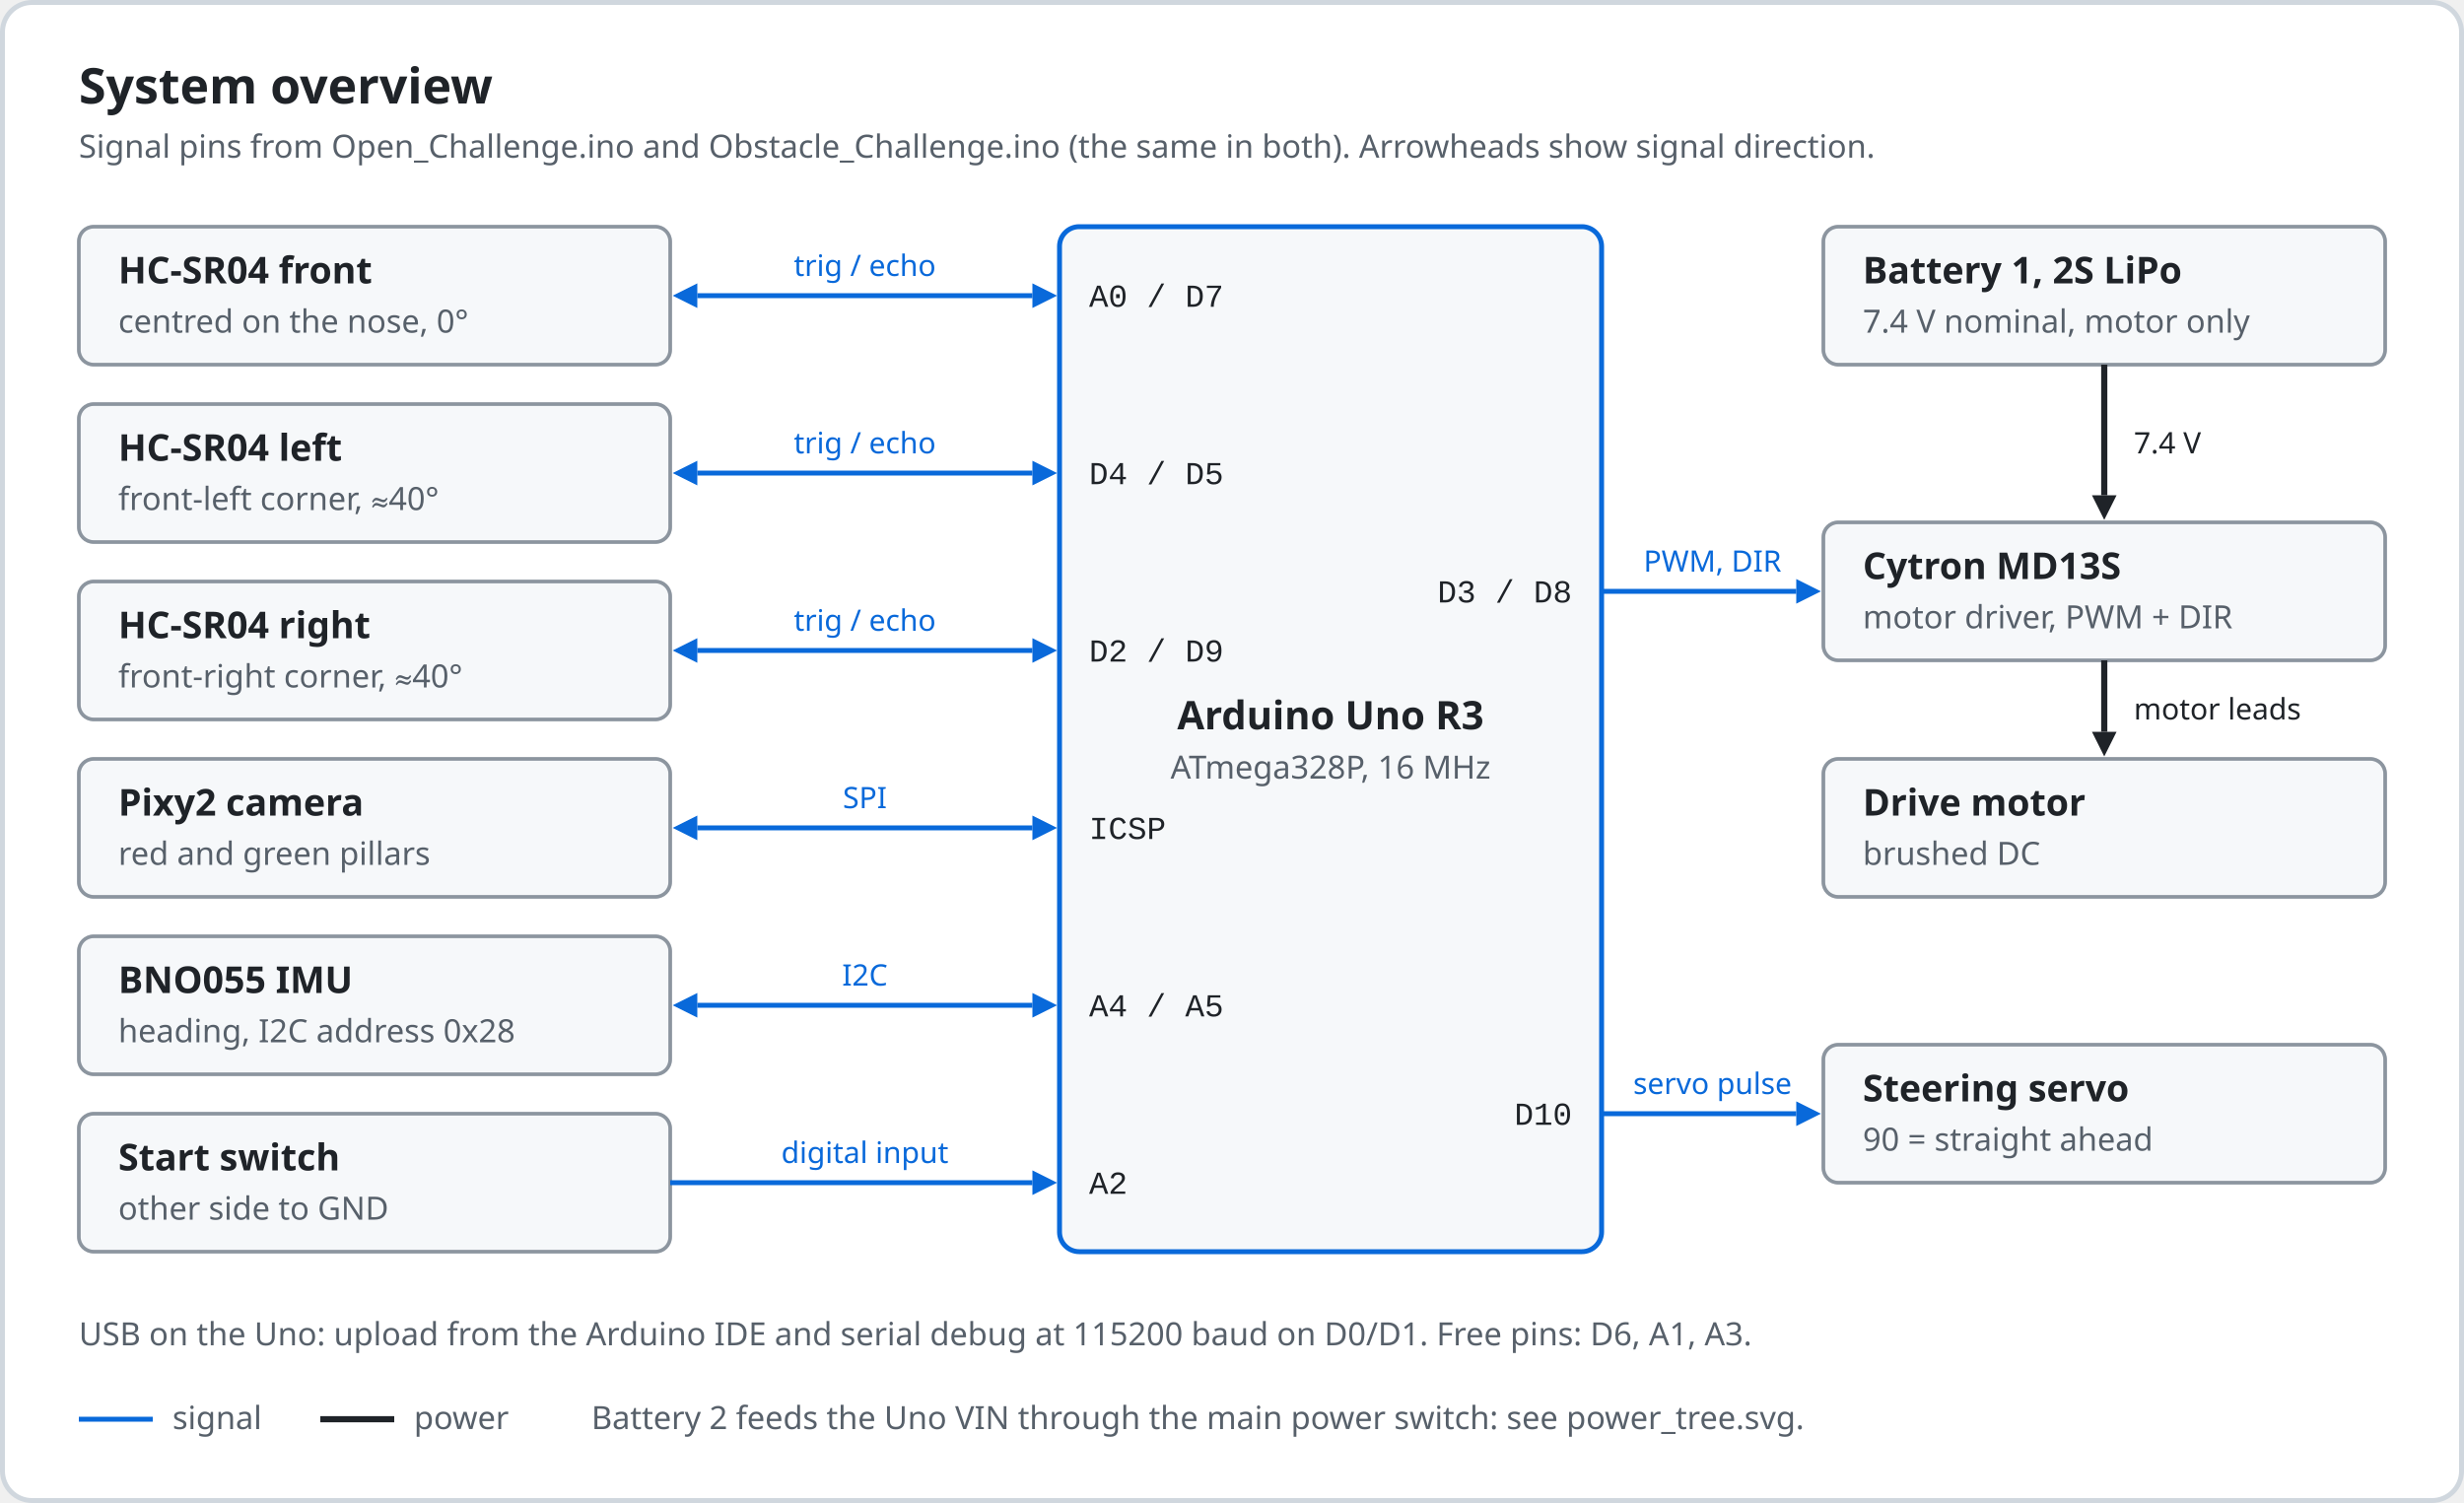
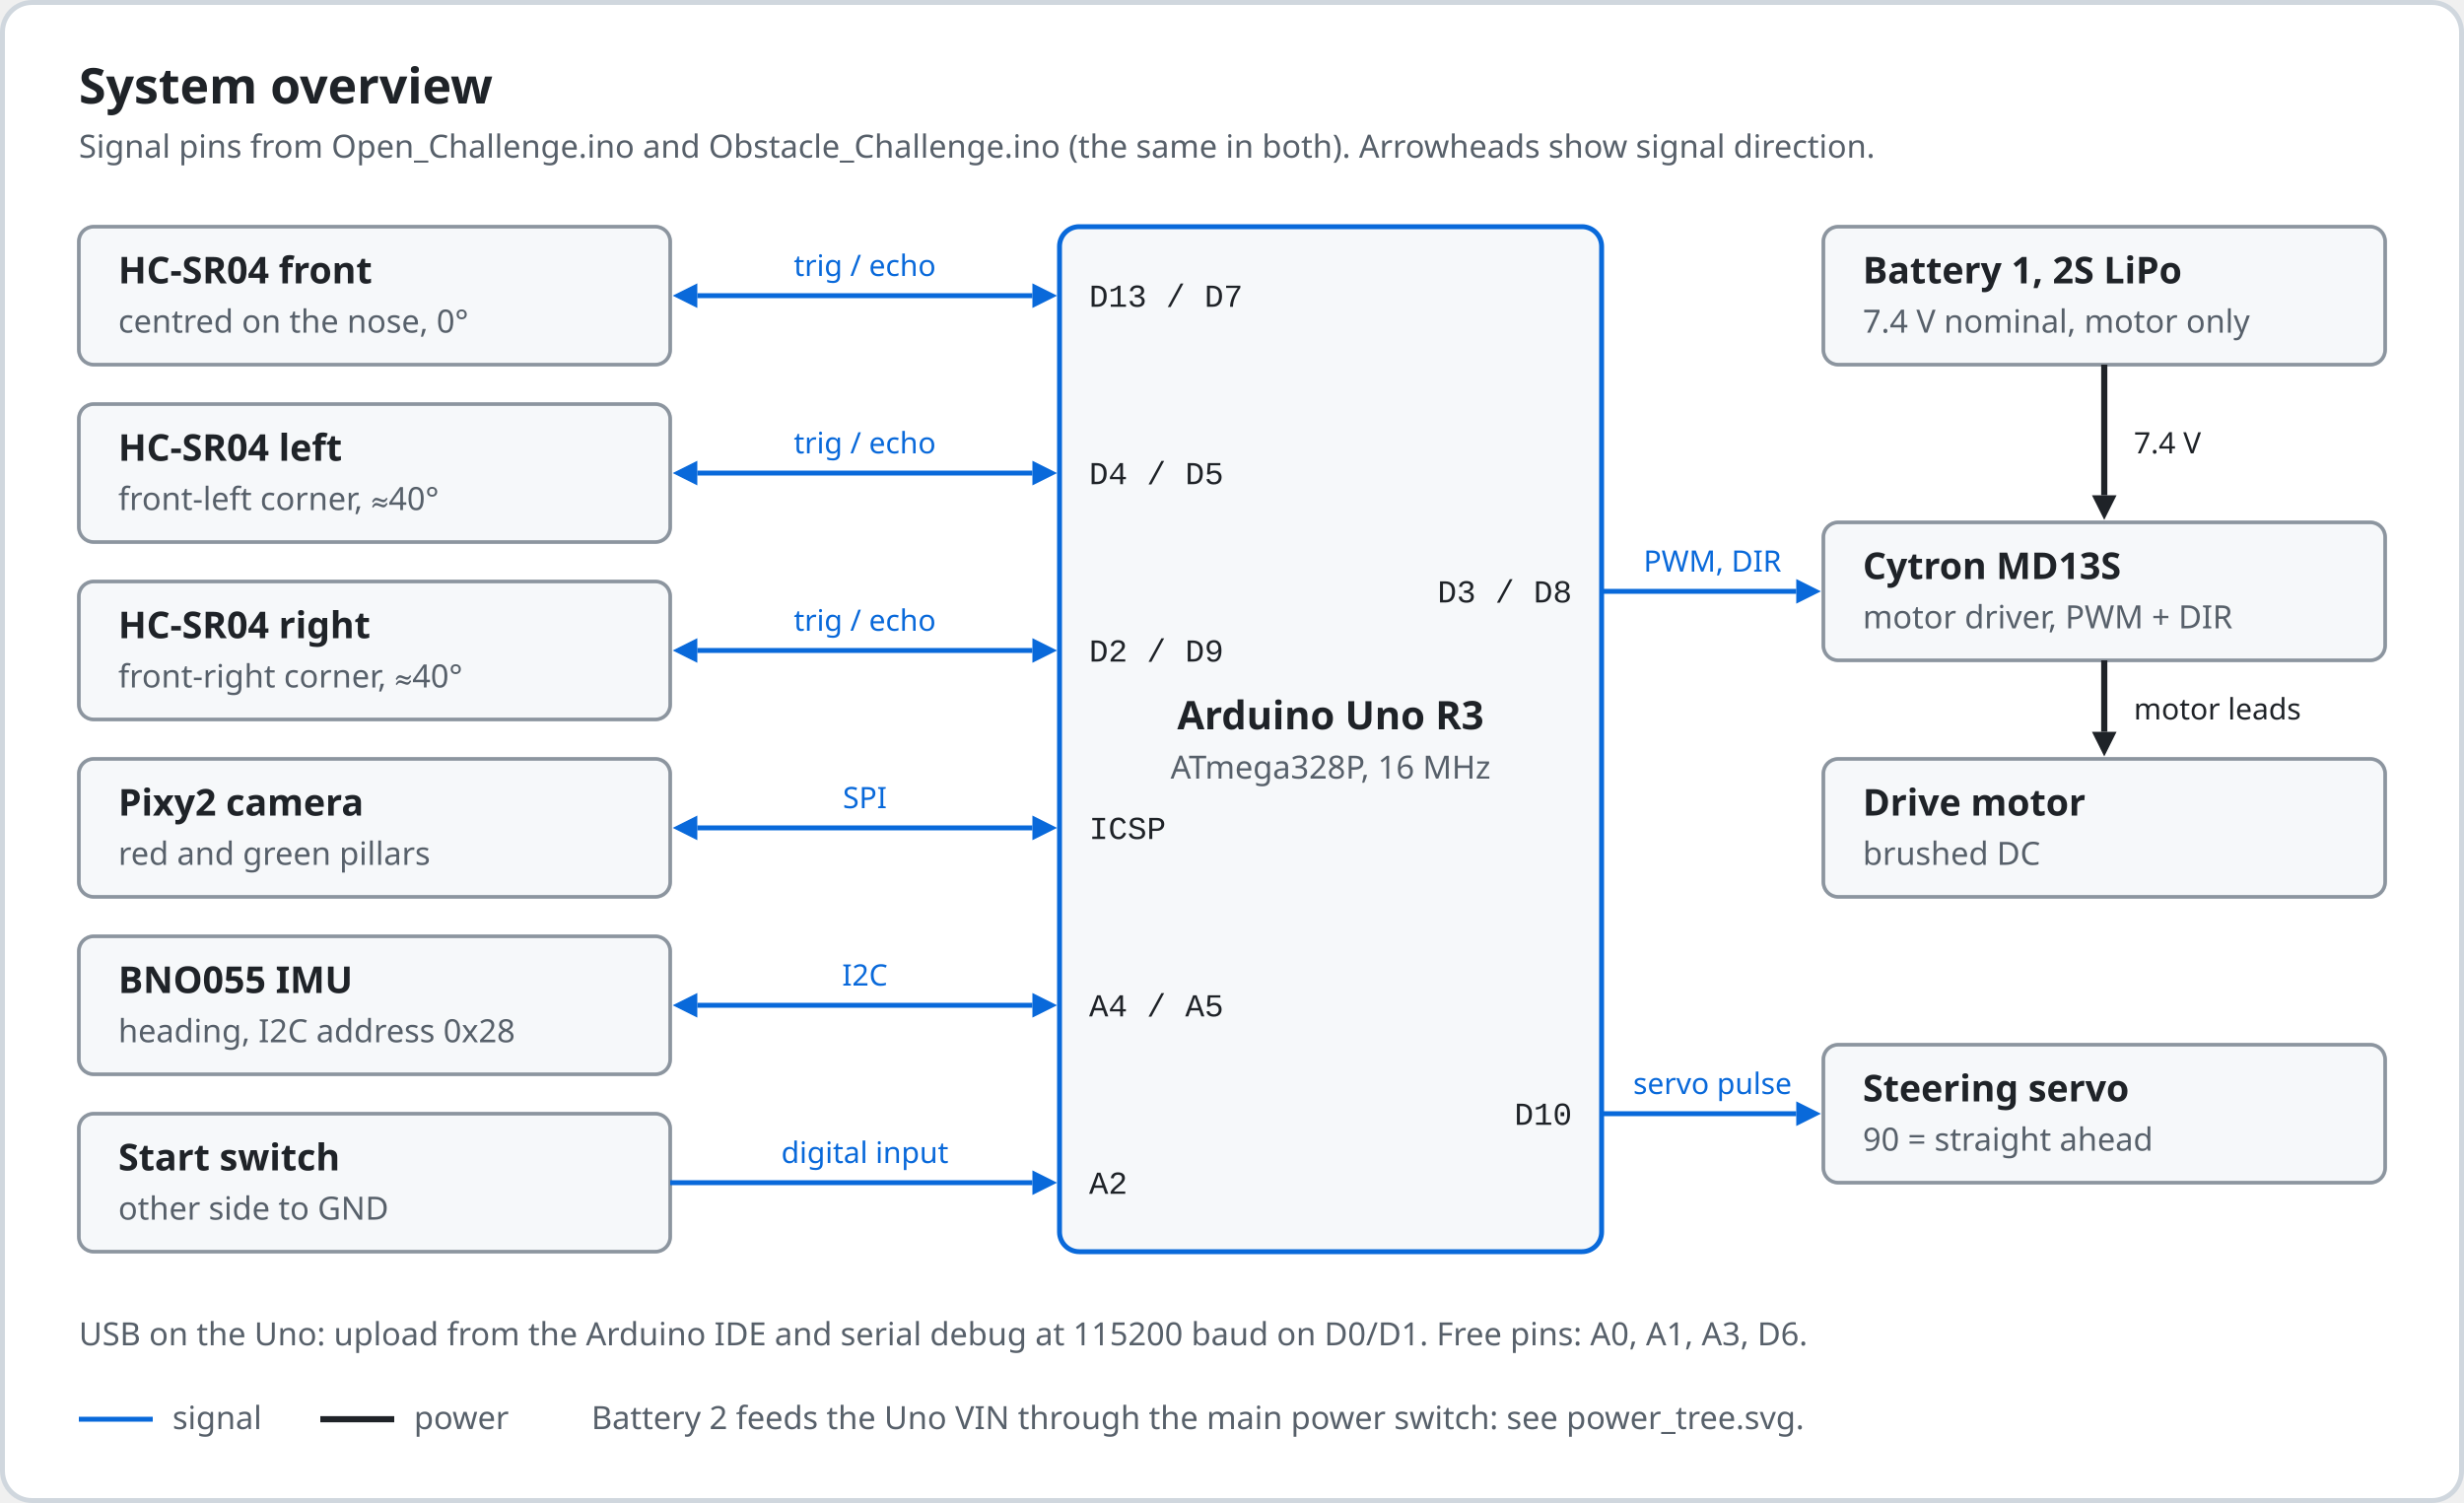
<svg xmlns="http://www.w3.org/2000/svg" width="1000" height="610" viewBox="0 0 1000 610" role="img" aria-labelledby="t d">
  <style>
    text { font-family: -apple-system, BlinkMacSystemFont, "Segoe UI", "Noto Sans", Helvetica, Arial, sans-serif; fill: #1f2328; }
    .title { font-size: 20px; font-weight: 600; }
    .name { font-size: 15px; font-weight: 600; }
    .sub { font-size: 13px; fill: #57606a; }
    .pin { font-family: ui-monospace, SFMono-Regular, Consolas, "Liberation Mono", Menlo, monospace; font-size: 13px; }
    .lab { font-size: 12px; fill: #0969da; }
    .labg { font-size: 12px; fill: #57606a; }
    .box { fill: #f6f8fa; stroke: #8c959f; stroke-width: 1.5; }
    .mcu { fill: #f6f8fa; stroke: #0969da; stroke-width: 2; }
    .sig { stroke: #0969da; stroke-width: 2; fill: none; }
    .pwr { stroke: #1f2328; stroke-width: 2.5; fill: none; }
    .ha { fill: #0969da; }
    .hp { fill: #1f2328; }
  </style>
  <rect x="1" y="1" width="998" height="608" rx="12" fill="#ffffff" stroke="#d0d7de" stroke-width="2" />
  <text class="title" x="32" y="42">System overview</text>
  <text class="sub" x="32" y="64">Signal pins from Open_Challenge.ino and Obstacle_Challenge.ino (the same in both). Arrowheads show signal direction.</text>
  <rect class="box" x="32" y="92" width="240" height="56" rx="6" />
  <text class="name" x="48" y="115">HC-SR04 front</text>
  <text class="sub" x="48" y="135">centred on the nose, 0°</text>
  <rect class="box" x="32" y="164" width="240" height="56" rx="6" />
  <text class="name" x="48" y="187">HC-SR04 left</text>
  <text class="sub" x="48" y="207">front-left corner, ≈40°</text>
  <rect class="box" x="32" y="236" width="240" height="56" rx="6" />
  <text class="name" x="48" y="259">HC-SR04 right</text>
  <text class="sub" x="48" y="279">front-right corner, ≈40°</text>
  <rect class="box" x="32" y="308" width="240" height="56" rx="6" />
  <text class="name" x="48" y="331">Pixy2 camera</text>
  <text class="sub" x="48" y="351">red and green pillars</text>
  <rect class="box" x="32" y="380" width="240" height="56" rx="6" />
  <text class="name" x="48" y="403">BNO055 IMU</text>
  <text class="sub" x="48" y="423">heading, I2C address 0x28</text>
  <rect class="box" x="32" y="452" width="240" height="56" rx="6" />
  <text class="name" x="48" y="475">Start switch</text>
  <text class="sub" x="48" y="495">other side to GND</text>
  <line class="sig" x1="283" y1="120" x2="419" y2="120" />
  <polygon class="ha" points="273,120 283,115 283,125" />
  <polygon class="ha" points="429,120 419,115 419,125" />
  <text class="lab" x="351" y="112" text-anchor="middle">trig / echo</text>
  <line class="sig" x1="283" y1="192" x2="419" y2="192" />
  <polygon class="ha" points="273,192 283,187 283,197" />
  <polygon class="ha" points="429,192 419,187 419,197" />
  <text class="lab" x="351" y="184" text-anchor="middle">trig / echo</text>
  <line class="sig" x1="283" y1="264" x2="419" y2="264" />
  <polygon class="ha" points="273,264 283,259 283,269" />
  <polygon class="ha" points="429,264 419,259 419,269" />
  <text class="lab" x="351" y="256" text-anchor="middle">trig / echo</text>
  <line class="sig" x1="283" y1="336" x2="419" y2="336" />
  <polygon class="ha" points="273,336 283,331 283,341" />
  <polygon class="ha" points="429,336 419,331 419,341" />
  <text class="lab" x="351" y="328" text-anchor="middle">SPI</text>
  <line class="sig" x1="283" y1="408" x2="419" y2="408" />
  <polygon class="ha" points="273,408 283,403 283,413" />
  <polygon class="ha" points="429,408 419,403 419,413" />
  <text class="lab" x="351" y="400" text-anchor="middle">I2C</text>
  <line class="sig" x1="272" y1="480" x2="419" y2="480" />
  <polygon class="ha" points="429,480 419,475 419,485" />
  <text class="lab" x="351" y="472" text-anchor="middle">digital input</text>
  <rect class="mcu" x="430" y="92" width="220" height="416" rx="8" />
-   <text class="pin" x="442" y="124.5">A0 / D7</text>
+   <text class="pin" x="442" y="124.5">D13 / D7</text>
  <text class="pin" x="442" y="196.5">D4 / D5</text>
  <text class="pin" x="442" y="268.5">D2 / D9</text>
  <text class="pin" x="442" y="340.5">ICSP</text>
  <text class="pin" x="442" y="412.5">A4 / A5</text>
  <text class="pin" x="442" y="484.5">A2</text>
  <text class="name" x="540" y="296" text-anchor="middle" style="font-size:16px">Arduino Uno R3</text>
  <text class="sub" x="540" y="316" text-anchor="middle">ATmega328P, 16 MHz</text>
  <text class="pin" x="638" y="244.5" text-anchor="end">D3 / D8</text>
  <text class="pin" x="638" y="456.5" text-anchor="end">D10</text>
  <rect class="box" x="740" y="92" width="228" height="56" rx="6" />
  <text class="name" x="756" y="115">Battery 1, 2S LiPo</text>
  <text class="sub" x="756" y="135">7.4 V nominal, motor only</text>
  <rect class="box" x="740" y="212" width="228" height="56" rx="6" />
  <text class="name" x="756" y="235">Cytron MD13S</text>
  <text class="sub" x="756" y="255">motor driver, PWM + DIR</text>
  <rect class="box" x="740" y="308" width="228" height="56" rx="6" />
  <text class="name" x="756" y="331">Drive motor</text>
  <text class="sub" x="756" y="351">brushed DC</text>
  <rect class="box" x="740" y="424" width="228" height="56" rx="6" />
  <text class="name" x="756" y="447">Steering servo</text>
  <text class="sub" x="756" y="467">90 = straight ahead</text>
  <line class="sig" x1="650" y1="240" x2="729" y2="240" />
  <polygon class="ha" points="739,240 729,235 729,245" />
  <text class="lab" x="695" y="232" text-anchor="middle">PWM, DIR</text>
  <line class="sig" x1="650" y1="452" x2="729" y2="452" />
  <polygon class="ha" points="739,452 729,447 729,457" />
  <text class="lab" x="695" y="444" text-anchor="middle">servo pulse</text>
  <line class="pwr" x1="854" y1="148" x2="854" y2="201" />
  <polygon class="hp" points="854,211 849,201 859,201" />
  <text class="labg" x="866" y="184" style="fill:#1f2328">7.4 V</text>
  <line class="pwr" x1="854" y1="268" x2="854" y2="297" />
  <polygon class="hp" points="854,307 849,297 859,297" />
  <text class="labg" x="866" y="292" style="fill:#1f2328">motor leads</text>
-   <text class="sub" x="32" y="546">USB on the Uno: upload from the Arduino IDE and serial debug at 115200 baud on D0/D1. Free pins: D6, A1, A3.</text>
+   <text class="sub" x="32" y="546">USB on the Uno: upload from the Arduino IDE and serial debug at 115200 baud on D0/D1. Free pins: A0, A1, A3, D6.</text>
  <line class="sig" x1="32" y1="576" x2="62" y2="576" />
  <text class="sub" x="70" y="580">signal</text>
  <line class="pwr" x1="130" y1="576" x2="160" y2="576" />
  <text class="sub" x="168" y="580">power</text>
  <text class="sub" x="240" y="580">Battery 2 feeds the Uno VIN through the main power switch: see power_tree.svg.</text>
</svg>
